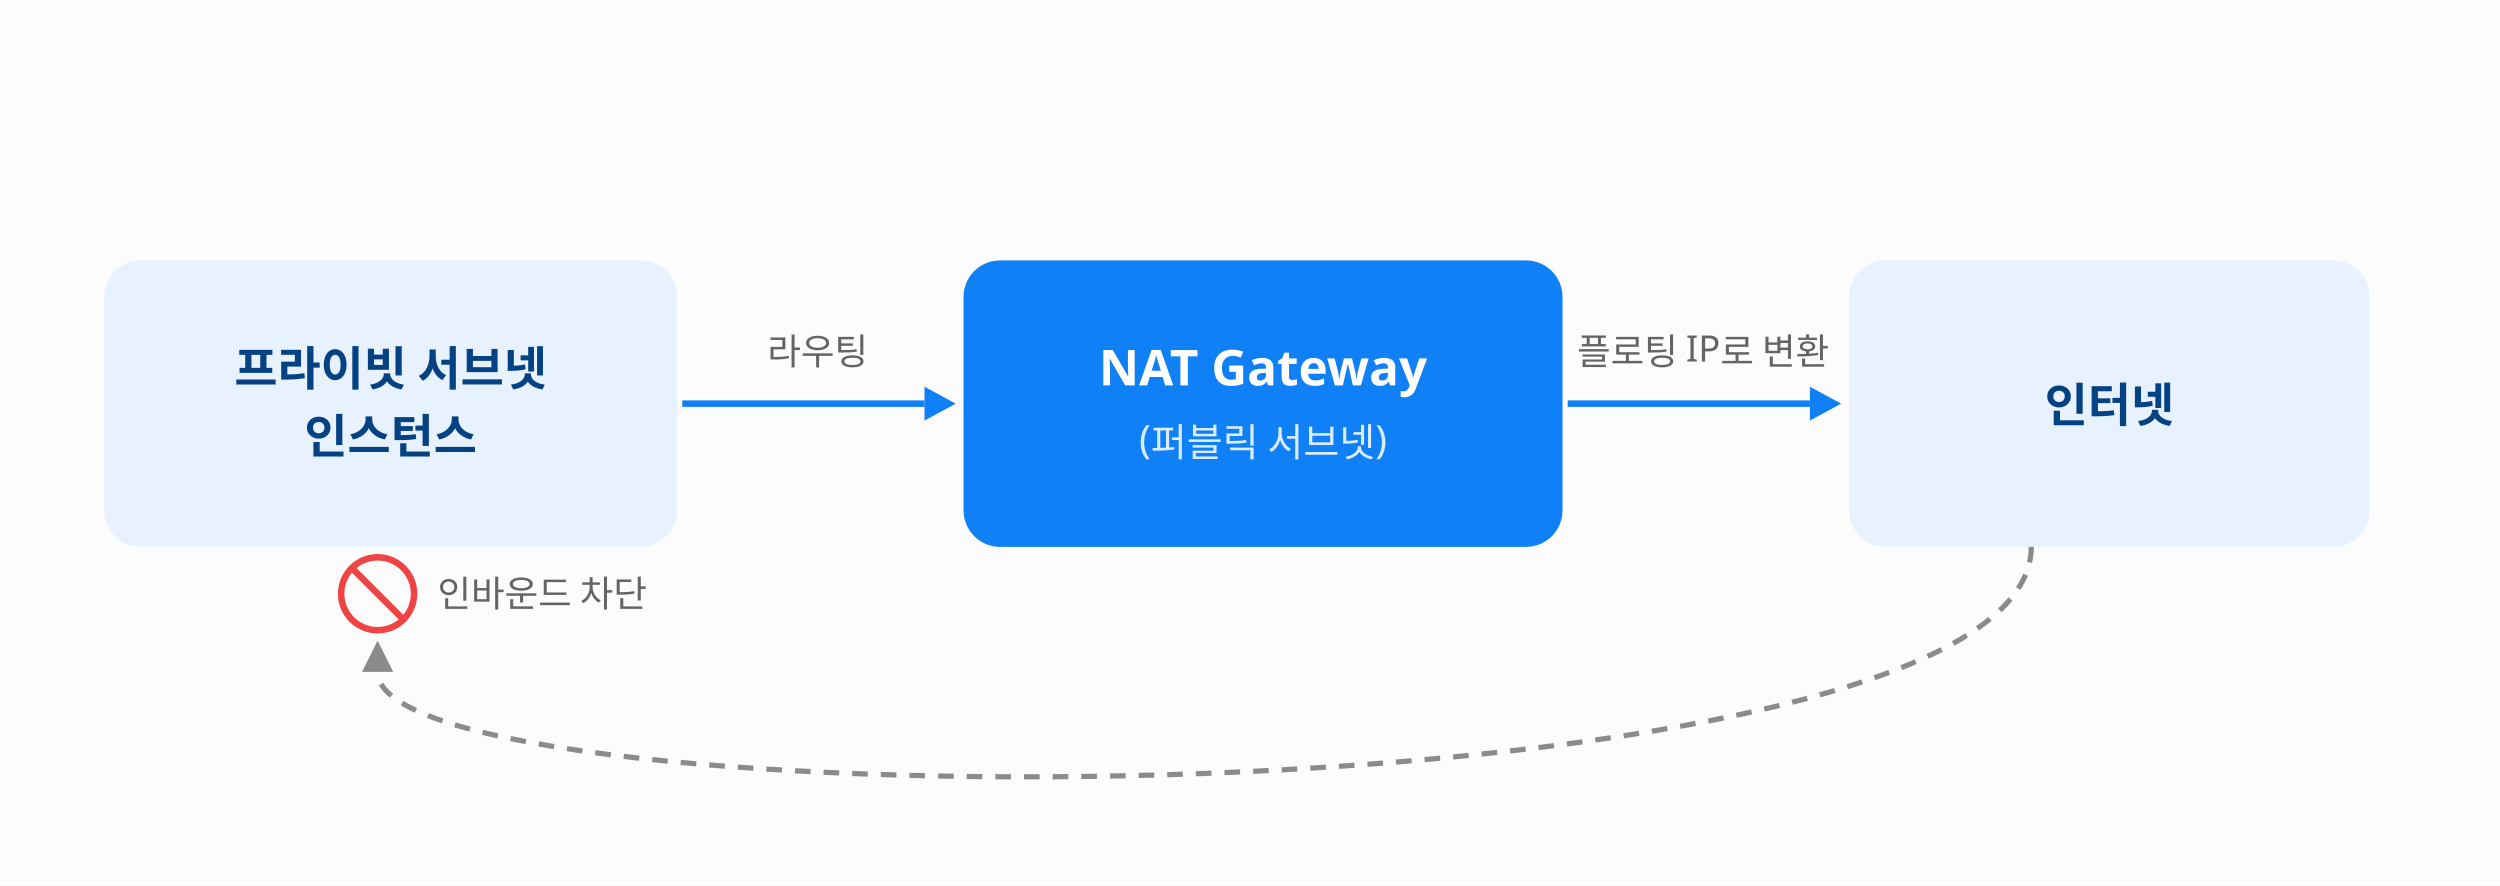
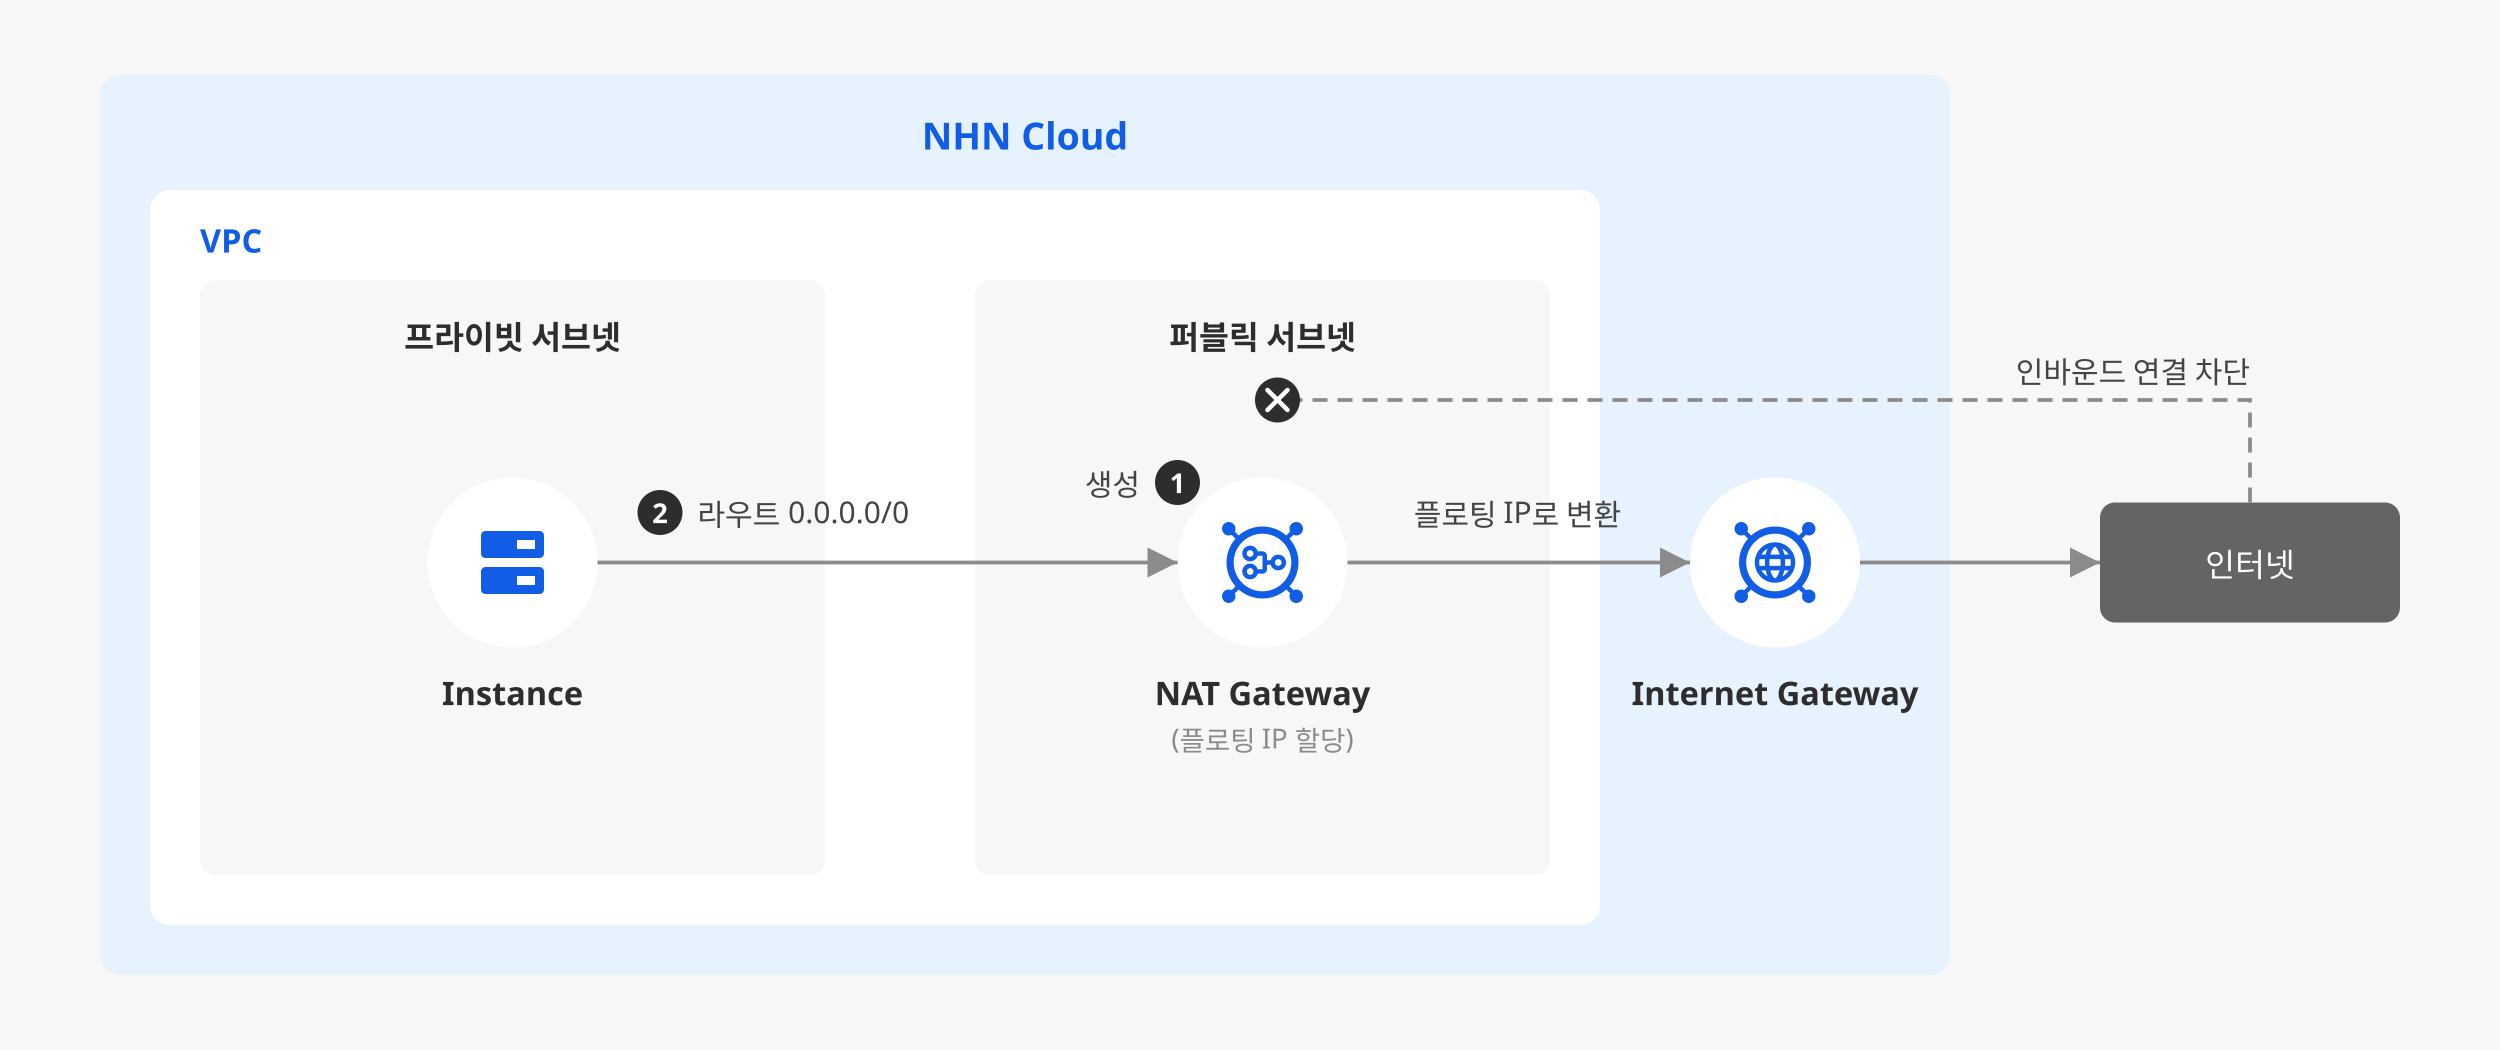
- <svg xmlns="http://www.w3.org/2000/svg" viewBox="0 0 960 340" font-family="'Pretendard','Malgun Gothic','Apple SD Gothic Neo',sans-serif">
-   <rect x="0" y="0" width="960" height="340" fill="#FCFCFC" />
-   <rect x="40" y="100" width="220" height="110" rx="14" fill="#E7F2FE" />
-   <text x="150" y="148" text-anchor="middle" font-size="18" font-weight="600" fill="#054283">프라이빗 서브넷</text>
-   <text x="150" y="174" text-anchor="middle" font-size="18" font-weight="600" fill="#054283">인스턴스</text>
-   <rect x="370" y="100" width="230" height="110" rx="14" fill="#0F80F6" />
-   <text x="485" y="148" text-anchor="middle" font-size="19" font-weight="700" fill="#FFFFFF">NAT Gateway</text>
-   <text x="485" y="174" text-anchor="middle" font-size="15" fill="#FFFFFF" fill-opacity="0.85">(퍼블릭 서브넷)</text>
-   <rect x="710" y="100" width="200" height="110" rx="14" fill="#E7F2FE" />
-   <text x="810" y="162" text-anchor="middle" font-size="18" font-weight="600" fill="#054283">인터넷</text>
-   <line x1="262" y1="155" x2="355" y2="155" stroke="#0F80F6" stroke-width="2.5" />
-   <path d="M355,148.5 L367,155 L355,161.5 Z" fill="#0F80F6" />
-   <text x="314" y="140" text-anchor="middle" font-size="14" fill="#646464">라우팅</text>
-   <line x1="602" y1="155" x2="695" y2="155" stroke="#0F80F6" stroke-width="2.5" />
-   <path d="M695,148.5 L707,155 L695,161.5 Z" fill="#0F80F6" />
-   <text x="654" y="140" text-anchor="middle" font-size="14" fill="#646464">플로팅 IP로 변환</text>
-   <path d="M 780,210 C 780,318 145,318 145,258" fill="none" stroke="#8B8B8B" stroke-width="2" stroke-dasharray="6,5" />
-   <path d="M139,258 L145,246 L151,258 Z" fill="#8B8B8B" />
-   <circle cx="145" cy="228" r="14" fill="#FFFFFF" fill-opacity="0" stroke="#EF4444" stroke-width="2.5" />
-   <line x1="135.7" y1="218.7" x2="154.3" y2="237.3" stroke="#EF4444" stroke-width="2.5" />
-   <text x="168" y="233" text-anchor="start" font-size="14" fill="#646464">인바운드 차단</text>
+ <svg xmlns="http://www.w3.org/2000/svg" width="1000" height="420" viewBox="0 0 1000 420" role="img">
+   <defs>
+     <marker id="arrow" viewBox="0 0 10 10" refX="10" refY="5" markerWidth="8" markerHeight="8" orient="auto-start-reverse">
+       <path d="M0 0L10 5L0 10z" fill="#8B8B8B" />
+     </marker>
+   </defs>
+   <style>
+   text { font-family: 'Pretendard', sans-serif; }
+ </style>
+   <rect x="0" y="0" width="1000" height="420" fill="#F7F7F7" />
+   <rect x="40" y="30" width="740" height="360" rx="8" fill="#E7F2FF" />
+   <text x="410" y="54" text-anchor="middle" dominant-baseline="central" font-size="15" font-weight="700" fill="#125DE6">NHN Cloud</text>
+   <rect x="60" y="76" width="580" height="294" rx="8" fill="#FFFFFF" />
+   <text x="80" y="96" dominant-baseline="central" font-size="13" font-weight="700" fill="#125DE6">VPC</text>
+   <rect x="80" y="112" width="250" height="238" rx="6" fill="#F7F7F7" />
+   <text x="205" y="134" text-anchor="middle" dominant-baseline="central" font-size="13" font-weight="600" fill="#2D2D2D">프라이빗 서브넷</text>
+   <rect x="390" y="112" width="230" height="238" rx="6" fill="#F7F7F7" />
+   <text x="505" y="134" text-anchor="middle" dominant-baseline="central" font-size="13" font-weight="600" fill="#2D2D2D">퍼블릭 서브넷</text>
+   <circle cx="205" cy="225" r="34" fill="#FFFFFF" />
+   <g transform="translate(187, 207) scale(0.9)">
+     <path d="M32 22C33.105 22 34 22.895 34 24V32C34 33.105 33.105 34 32 34H8C6.895 34 6 33.105 6 32V24C6 22.895 6.895 22 8 22H32ZM22 30H30V26H22V30ZM32 6C33.105 6 34 6.895 34 8V16C34 17.105 33.105 18 32 18H8C6.895 18 6 17.105 6 16V8C6 6.895 6.895 6 8 6H32ZM22 14H30V10H22V14Z" fill="#125DE6" />
+   </g>
+   <text x="205" y="277" text-anchor="middle" dominant-baseline="central" font-size="13" font-weight="600" fill="#2D2D2D">Instance</text>
+   <circle cx="505" cy="225" r="34" fill="#FFFFFF" />
+   <g transform="translate(487, 207) scale(0.9)">
+     <path fill-rule="evenodd" clip-rule="evenodd" d="M2 5C2 3.343 3.343 2 5 2C6.657 2 8 3.343 8 5C8 5.463 7.895 5.902 7.708 6.293L9.415 8.001C12.236 5.511 15.942 4 20 4C24.057 4 27.762 5.51 30.582 7.999L32.291 6.29C32.104 5.9 32 5.462 32 5C32 3.343 33.343 2 35 2C36.657 2 38 3.343 38 5C38 6.657 36.657 8 35 8C34.536 8 34.096 7.895 33.704 7.706L31.997 9.413C34.488 12.234 36 15.94 36 20C36 24.059 34.488 27.766 31.997 30.587L33.704 32.294C34.096 32.105 34.536 32 35 32C36.657 32 38 33.343 38 35C38 36.657 36.657 38 35 38C33.343 38 32 36.657 32 35C32 34.538 32.105 34.1 32.291 33.709L30.583 32.001C27.762 34.49 24.058 36 20 36C15.94 36 12.234 34.488 9.413 31.996L7.706 33.703C7.894 34.096 8 34.535 8 35C8 36.657 6.657 38 5 38C3.343 38 2 36.657 2 35C2 33.343 3.343 32 5 32C5.462 32 5.899 32.104 6.29 32.291L7.999 30.582C5.51 27.761 4 24.057 4 20C4 15.942 5.511 12.236 8.001 9.415L6.293 7.708C5.902 7.895 5.463 8 5 8C3.343 8 2 6.657 2 5ZM20 7.2C12.931 7.2 7.2 12.931 7.2 20C7.2 27.069 12.931 32.8 20 32.8C27.069 32.8 32.8 27.069 32.8 20C32.8 12.931 27.069 7.2 20 7.2ZM14.5 12.5C16.433 12.5 18 14.067 18 16C18 17.933 16.433 19.5 14.5 19.5C12.567 19.5 11 17.933 11 16C11 14.067 12.567 12.5 14.5 12.5ZM14.5 14.5C13.672 14.5 13 15.172 13 16C13 16.828 13.672 17.5 14.5 17.5C15.328 17.5 16 16.828 16 16C16 15.172 15.328 14.5 14.5 14.5ZM30.5 20C30.5 18.067 28.933 16.5 27 16.5C25.424 16.5 24.09 17.542 23.652 18.976L20.97 19.04L21.03 21.039L23.638 20.976C24.061 22.434 25.406 23.5 27 23.5C28.933 23.5 30.5 21.933 30.5 20ZM25.5 20C25.5 19.172 26.172 18.5 27 18.5C27.828 18.5 28.5 19.172 28.5 20C28.5 20.828 27.828 21.5 27 21.5C26.172 21.5 25.5 20.828 25.5 20ZM18 24C18 22.067 16.433 20.5 14.5 20.5C12.567 20.5 11 22.067 11 24C11 25.933 12.567 27.5 14.5 27.5C16.433 27.5 18 25.933 18 24ZM13 24C13 23.172 13.672 22.5 14.5 22.5C15.328 22.5 16 23.172 16 24C16 24.828 15.328 25.5 14.5 25.5C13.672 25.5 13 24.828 13 24Z" fill="#125DE6" />
+     <mask id="natMask" style="mask-type:luminance" maskUnits="userSpaceOnUse" x="17" y="13" width="6" height="13">
+       <rect x="17" y="13" width="6" height="13" fill="white" />
+     </mask>
+     <g mask="url(#natMask)">
+       <rect x="12" y="16" width="9" height="8" rx="1" fill="none" stroke="#125DE6" stroke-width="2" />
+     </g>
+   </g>
+   <text x="505" y="277" text-anchor="middle" dominant-baseline="central" font-size="13" font-weight="600" fill="#2D2D2D">NAT Gateway</text>
+   <text x="505" y="295" text-anchor="middle" dominant-baseline="central" font-size="11" fill="#8B8B8B">(플로팅 IP 할당)</text>
+   <circle cx="710" cy="225" r="34" fill="#FFFFFF" />
+   <g transform="translate(692, 207) scale(0.9)">
+     <path fill-rule="evenodd" clip-rule="evenodd" d="M2 5C2 3.343 3.343 2 5 2C6.657 2 8 3.343 8 5C8 5.463 7.895 5.902 7.708 6.293L9.415 8.001C12.236 5.511 15.942 4 20 4C24.057 4 27.762 5.51 30.582 7.999L32.291 6.29C32.104 5.9 32 5.462 32 5C32 3.343 33.343 2 35 2C36.657 2 38 3.343 38 5C38 6.657 36.657 8 35 8C34.536 8 34.096 7.895 33.704 7.706L31.997 9.413C34.488 12.234 36 15.94 36 20C36 24.059 34.488 27.766 31.997 30.587L33.704 32.294C34.096 32.105 34.536 32 35 32C36.657 32 38 33.343 38 35C38 36.657 36.657 38 35 38C33.343 38 32 36.657 32 35C32 34.538 32.105 34.1 32.291 33.709L30.583 32.001C27.762 34.49 24.058 36 20 36C15.94 36 12.234 34.488 9.413 31.996L7.706 33.703C7.894 34.096 8 34.535 8 35C8 36.657 6.657 38 5 38C3.343 38 2 36.657 2 35C2 33.343 3.343 32 5 32C5.462 32 5.899 32.104 6.29 32.291L7.999 30.582C5.51 27.761 4 24.057 4 20C4 15.942 5.511 12.236 8.001 9.415L6.293 7.708C5.902 7.895 5.463 8 5 8C3.343 8 2 6.657 2 5ZM7.2 20C7.2 12.931 12.931 7.2 20 7.2C27.069 7.2 32.8 12.931 32.8 20C32.8 27.069 27.069 32.8 20 32.8C12.931 32.8 7.2 27.069 7.2 20ZM29 20C29 15.029 24.971 11 20 11C15.029 11 11 15.029 11 20C11 24.971 15.029 29 20 29C24.971 29 29 24.971 29 20ZM26.839 21.5C26.944 21.017 27 20.515 27 20C27 19.485 26.944 18.983 26.839 18.5H24.438C24.479 18.988 24.5 19.489 24.5 20C24.5 20.511 24.479 21.012 24.438 21.5H26.839ZM26.064 23.5H24.147C23.935 24.504 23.634 25.415 23.265 26.194C24.432 25.577 25.404 24.64 26.064 23.5ZM22.426 21.5C22.475 21.013 22.5 20.511 22.5 20C22.5 19.489 22.475 18.987 22.426 18.5H17.574C17.525 18.987 17.5 19.489 17.5 20C17.5 20.511 17.525 21.013 17.574 21.5H22.426ZM17.923 23.5H22.077C21.878 24.27 21.615 24.967 21.299 25.556C20.747 26.587 20.224 27 20 27C19.776 27 19.253 26.587 18.701 25.556C18.385 24.967 18.122 24.27 17.923 23.5ZM15.562 21.5C15.521 21.012 15.5 20.511 15.5 20C15.5 19.489 15.521 18.988 15.562 18.5H13.161C13.056 18.983 13 19.485 13 20C13 20.515 13.056 21.017 13.161 21.5H15.562ZM13.937 23.5H15.853C16.065 24.504 16.366 25.415 16.735 26.194C15.568 25.577 14.596 24.64 13.937 23.5ZM23.265 13.806C24.432 14.423 25.404 15.36 26.064 16.5H24.147C23.935 15.496 23.634 14.585 23.265 13.806ZM21.299 14.444C21.615 15.033 21.878 15.729 22.077 16.5H17.923C18.122 15.729 18.385 15.033 18.701 14.444C19.253 13.414 19.776 13 20 13C20.224 13 20.747 13.414 21.299 14.444ZM16.735 13.806C16.366 14.585 16.065 15.496 15.853 16.5H13.937C14.596 15.36 15.568 14.423 16.735 13.806Z" fill="#125DE6" />
+   </g>
+   <text x="710" y="277" text-anchor="middle" dominant-baseline="central" font-size="13" font-weight="600" fill="#2D2D2D">Internet Gateway</text>
+   <rect x="840" y="201" width="120" height="48" rx="6" fill="#646464" />
+   <text x="900" y="225" text-anchor="middle" dominant-baseline="central" font-size="13" fill="#FFFFFF">인터넷</text>
+   <path d="M239 225L471 225" fill="none" stroke="#8B8B8B" stroke-width="1.5" marker-end="url(#arrow)" />
+   <circle cx="264" cy="205" r="9" fill="#2D2D2D" />
+   <text x="264" y="205" text-anchor="middle" dominant-baseline="central" font-size="11" font-weight="700" fill="#FFFFFF">2</text>
+   <text x="279" y="205" dominant-baseline="central" font-size="12" fill="#444444">라우트 0.0.0.0/0</text>
+   <circle cx="471" cy="193" r="9" fill="#2D2D2D" />
+   <text x="471" y="193" text-anchor="middle" dominant-baseline="central" font-size="11" font-weight="700" fill="#FFFFFF">1</text>
+   <text x="456" y="193" text-anchor="end" dominant-baseline="central" font-size="12" fill="#444444">생성</text>
+   <path d="M539 225L676 225" fill="none" stroke="#8B8B8B" stroke-width="1.5" marker-end="url(#arrow)" />
+   <text x="607" y="205" text-anchor="middle" dominant-baseline="central" font-size="12" fill="#444444">플로팅 IP로 변환</text>
+   <path d="M744 225L840 225" fill="none" stroke="#8B8B8B" stroke-width="1.5" marker-end="url(#arrow)" />
+   <path d="M900 201L900 160L520 160" fill="none" stroke="#8B8B8B" stroke-width="1.5" stroke-dasharray="6,4" />
+   <circle cx="511" cy="160" r="9" fill="#2D2D2D" />
+   <path d="M507 156L515 164M515 156L507 164" stroke="#FFFFFF" stroke-width="1.8" stroke-linecap="round" />
+   <text x="900" y="148" text-anchor="end" dominant-baseline="central" font-size="12" fill="#444444">인바운드 연결 차단</text>
</svg>
